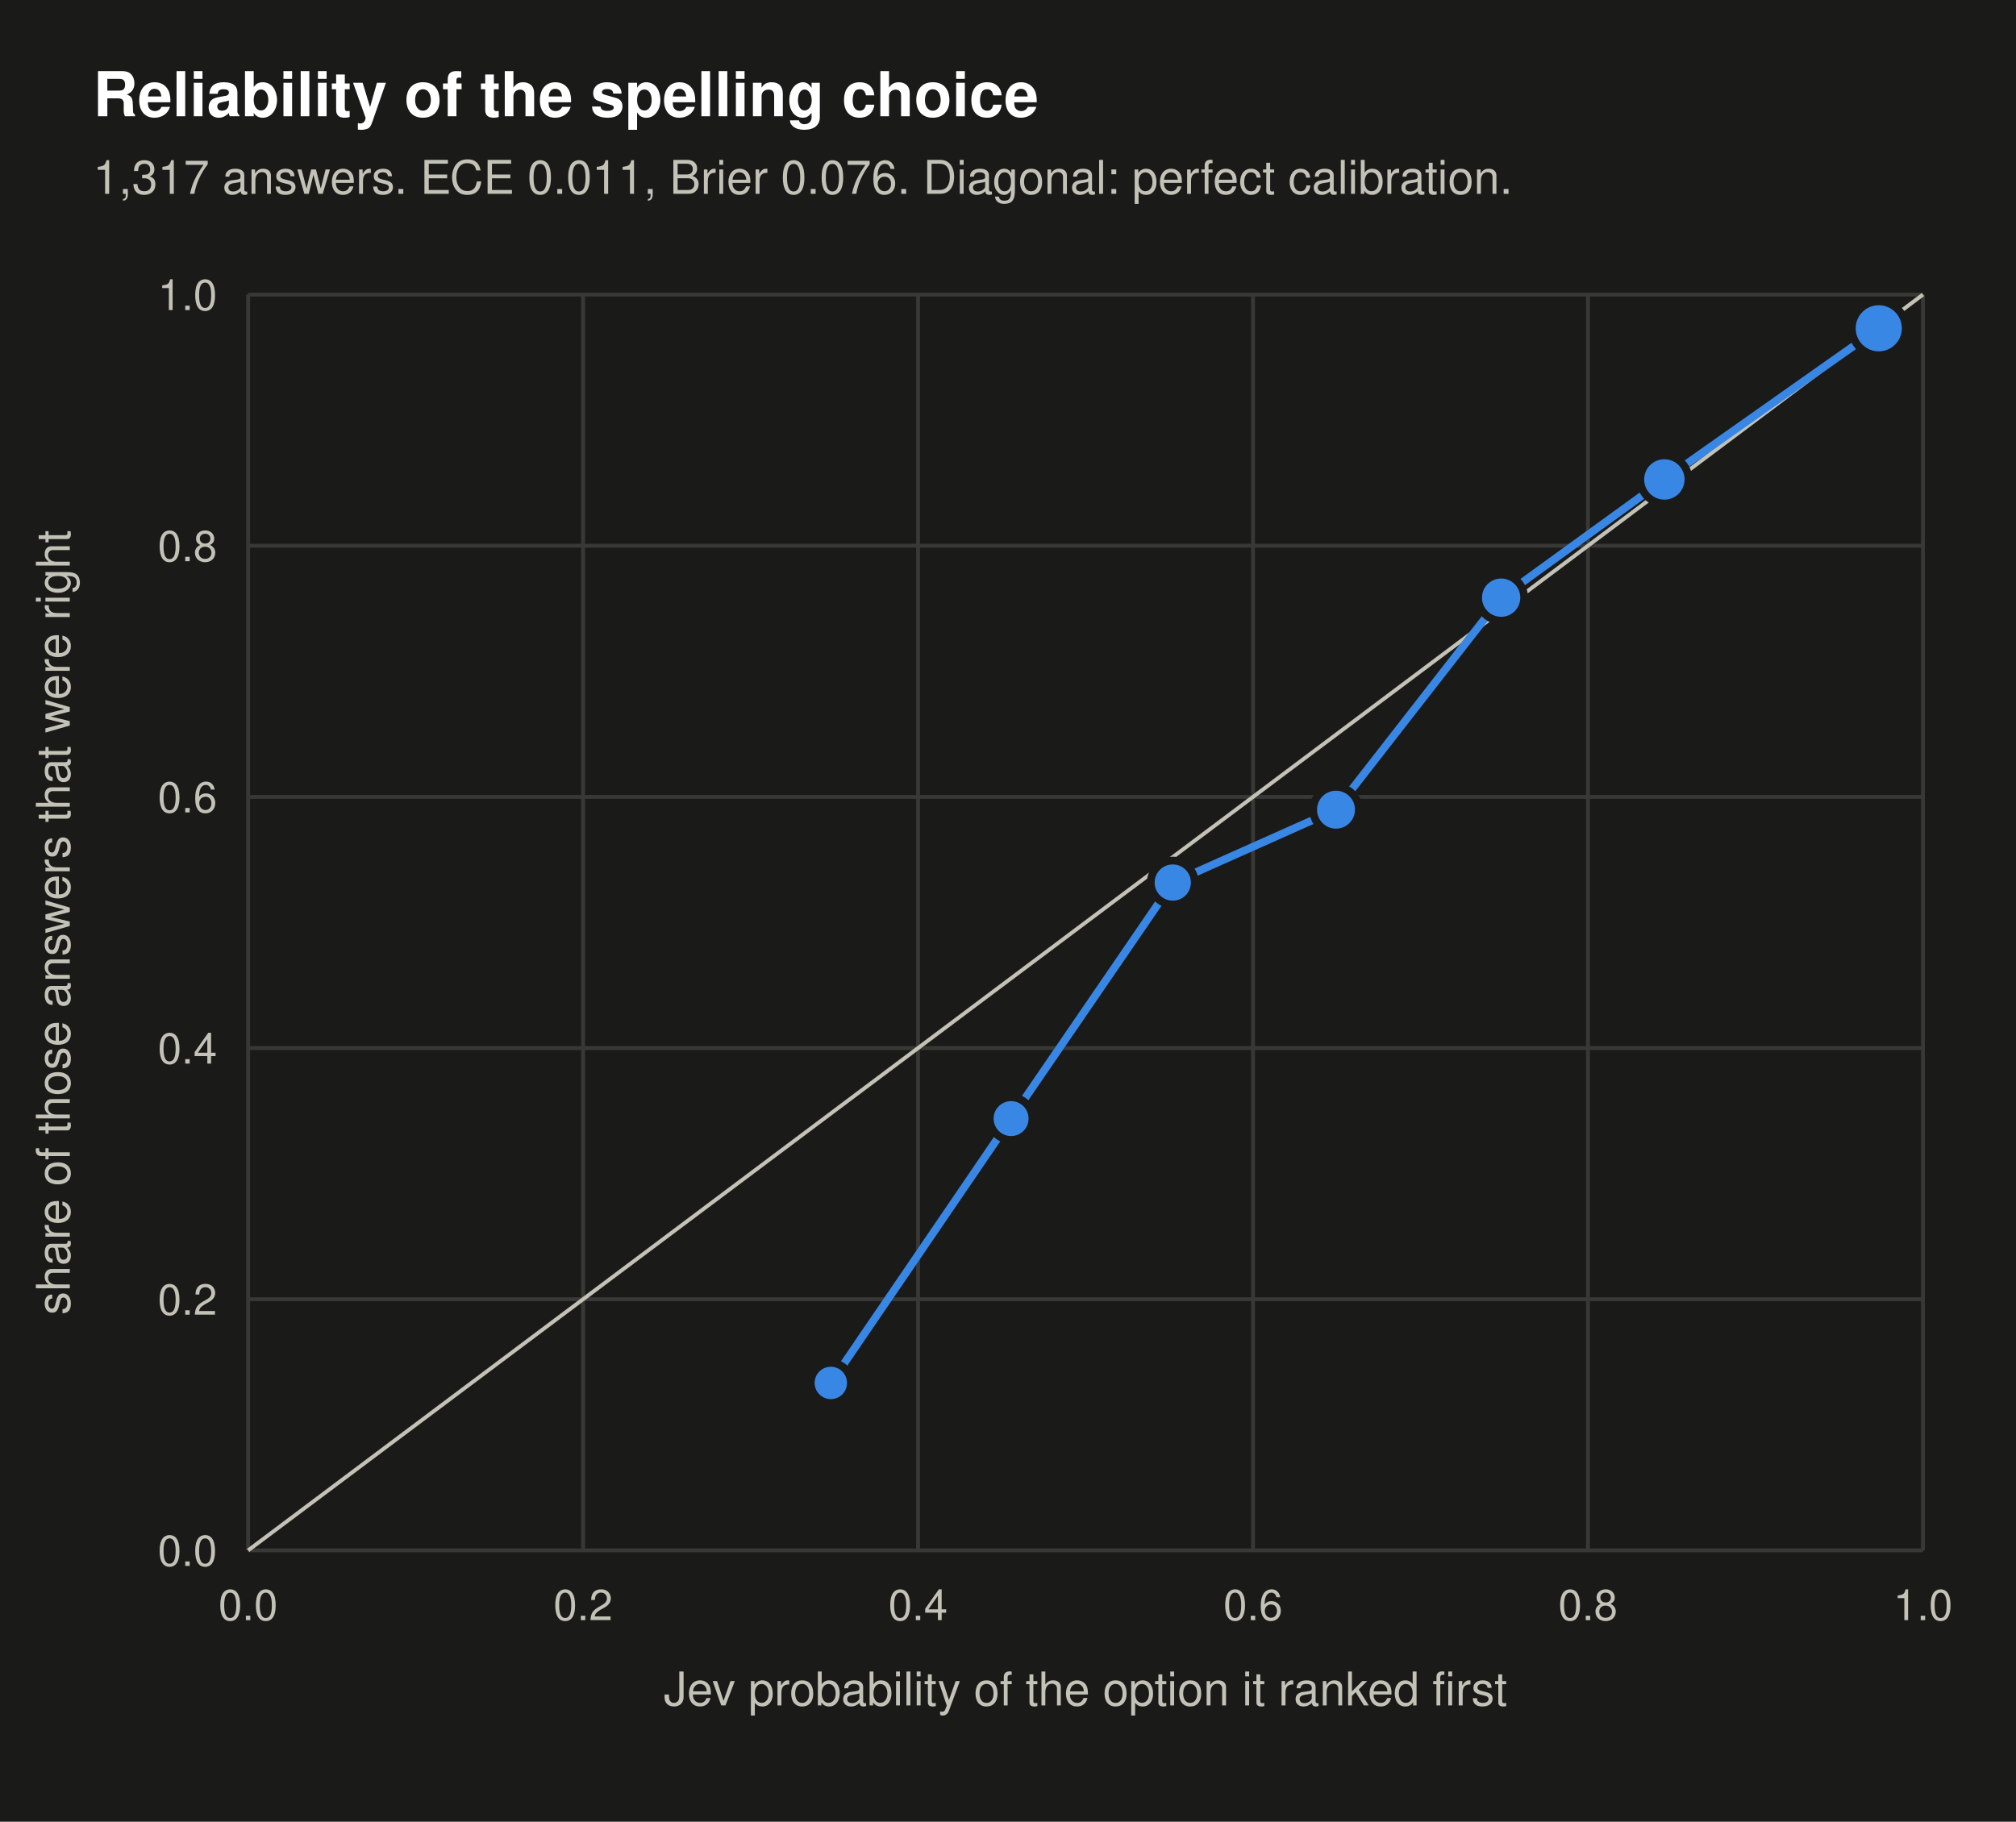
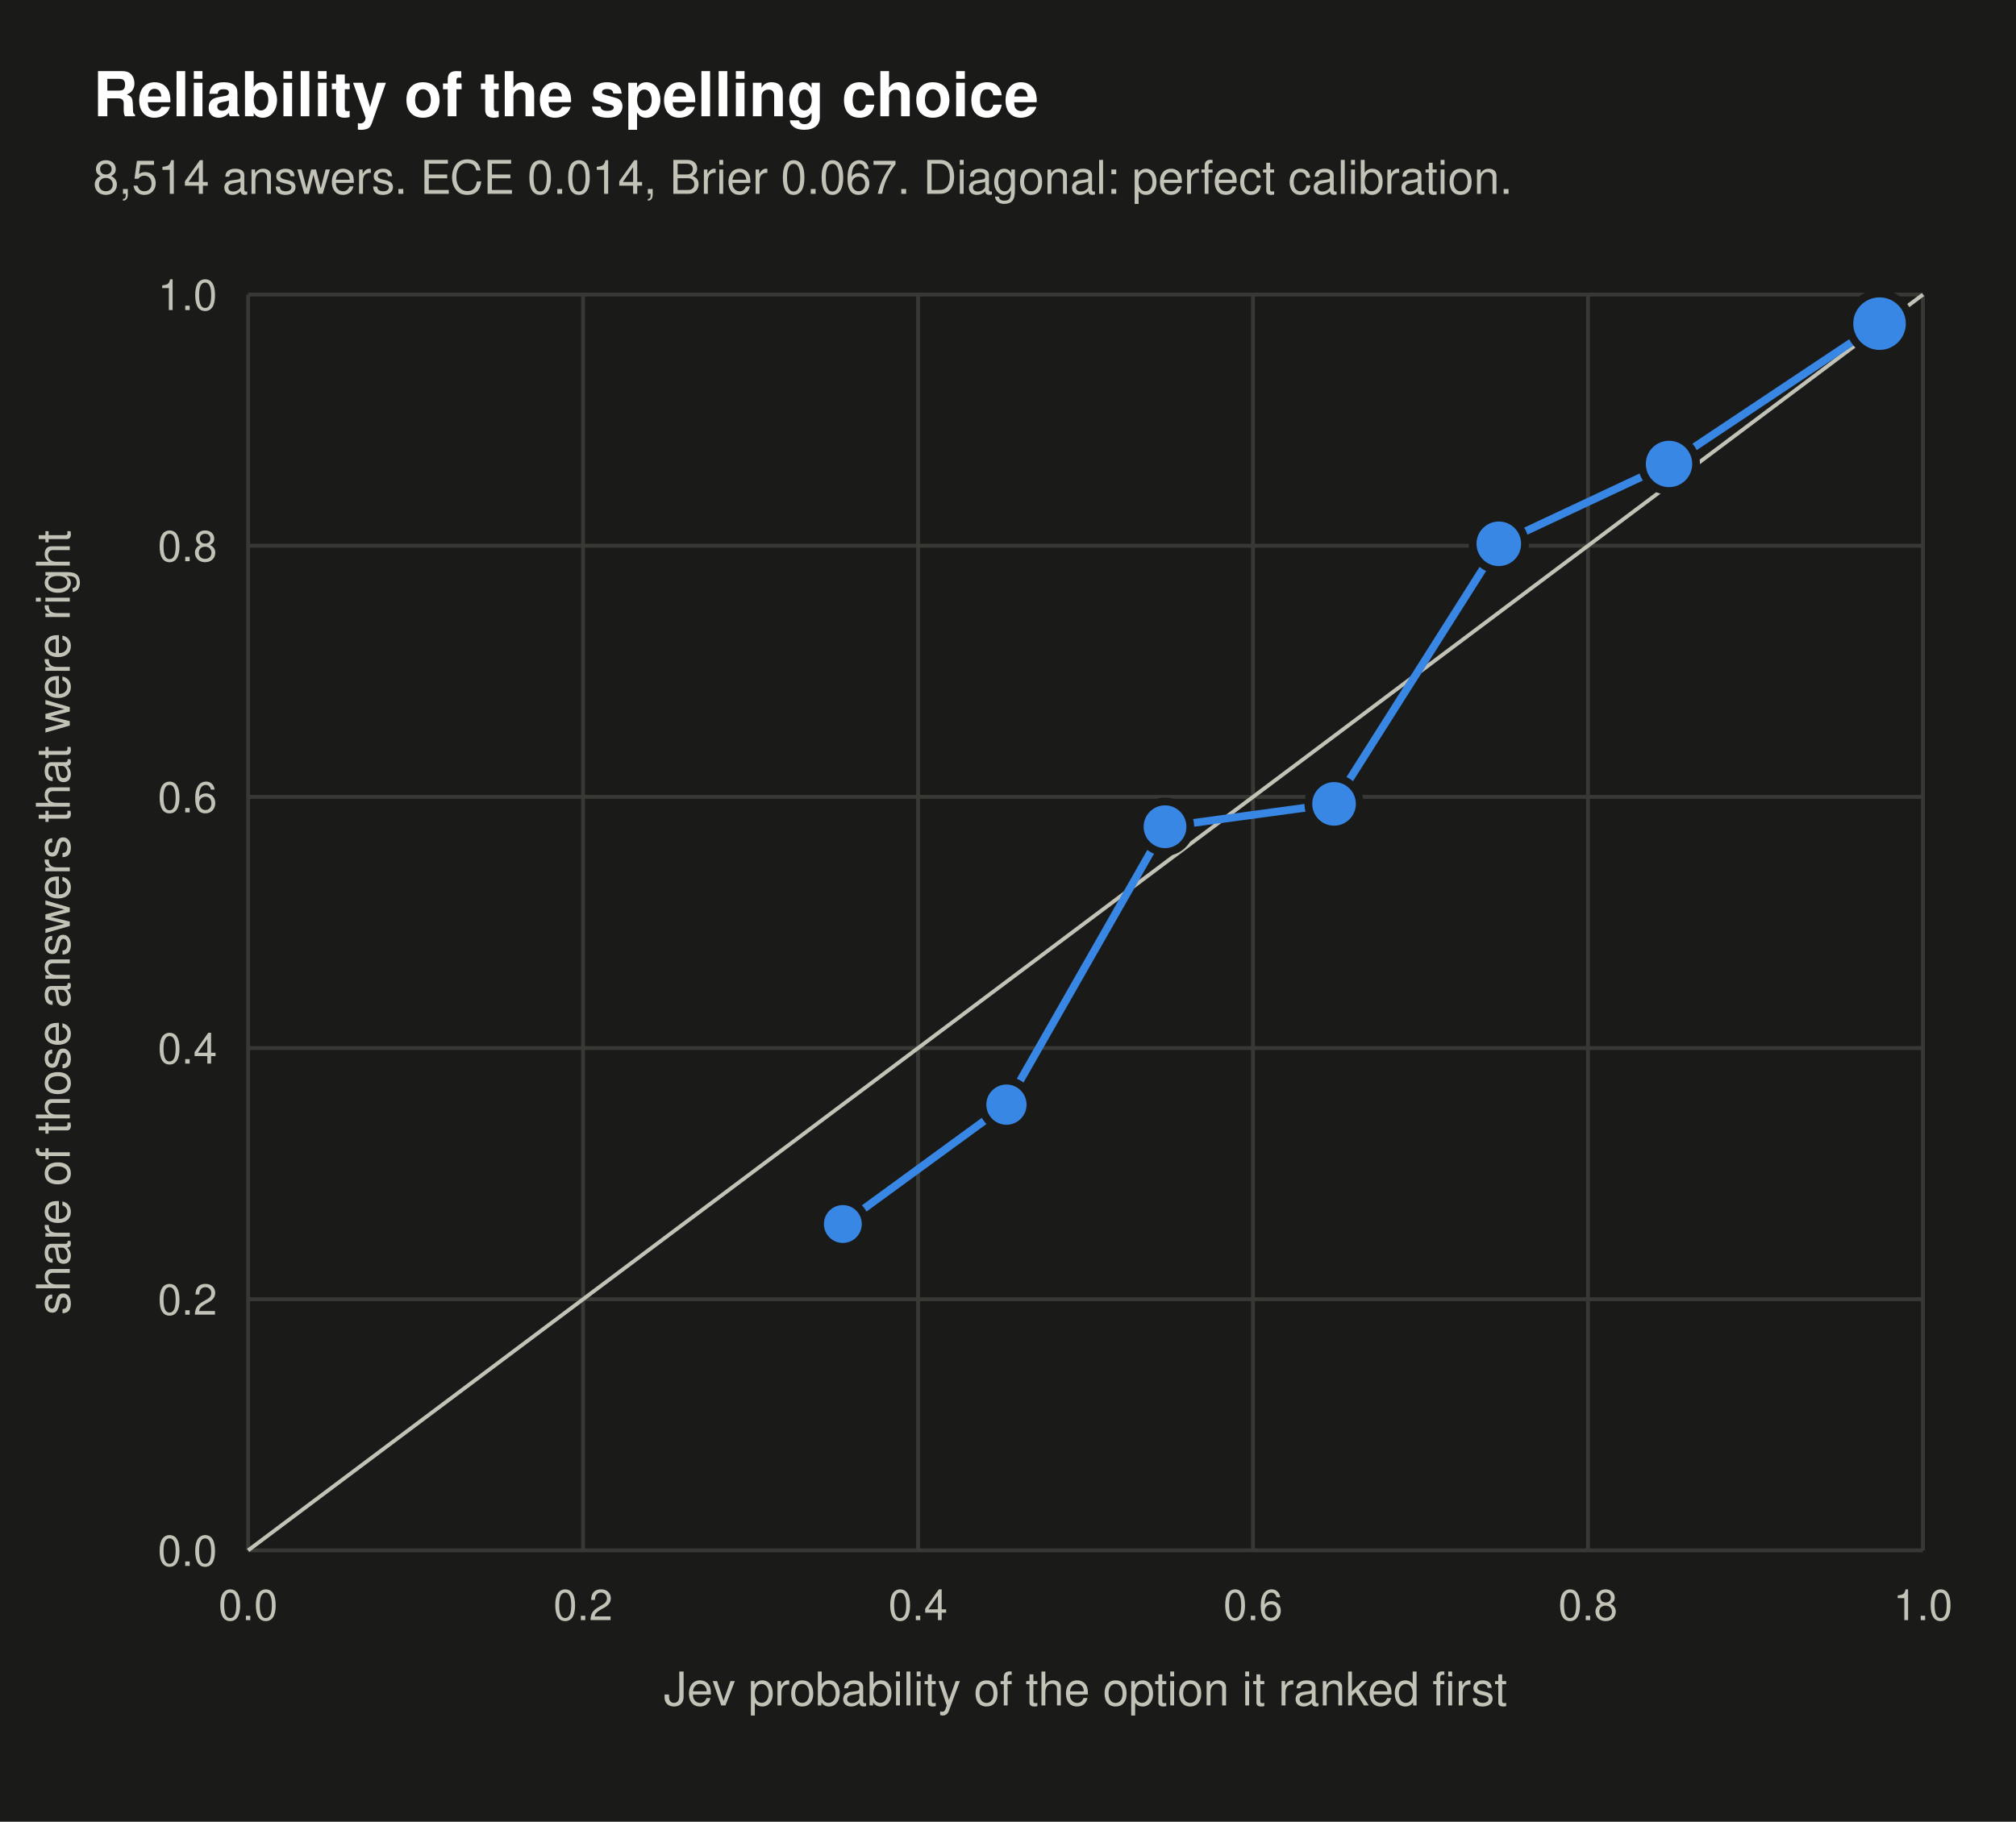
<svg xmlns="http://www.w3.org/2000/svg" width="520" height="470" viewBox="0 0 520 470" role="img" font-family="-apple-system, 'Segoe UI', Helvetica, Arial, sans-serif">
  <rect width="520" height="470" fill="#1a1a19" />
  <text x="24.0" y="30.0" font-size="16" fill="#ffffff" font-weight="600">Reliability of the spelling choice</text>
-   <text x="24.0" y="50.0" font-size="12" fill="#c3c2b7">1,317 answers. ECE 0.011, Brier 0.076. Diagonal: perfect calibration.</text>
+   <text x="24.0" y="50.0" font-size="12" fill="#c3c2b7">8,514 answers. ECE 0.014, Brier 0.067. Diagonal: perfect calibration.</text>
  <line x1="64.0" y1="400.0" x2="496.0" y2="400.0" stroke="#383835" stroke-width="1" />
  <line x1="64.0" y1="76.0" x2="64.0" y2="400.0" stroke="#383835" stroke-width="1" />
  <text x="56.0" y="404.0" font-size="11" fill="#c3c2b7" text-anchor="end">0.0</text>
  <text x="64.0" y="418.0" font-size="11" fill="#c3c2b7" text-anchor="middle">0.0</text>
  <line x1="64.0" y1="335.2" x2="496.0" y2="335.2" stroke="#383835" stroke-width="1" />
  <line x1="150.4" y1="76.0" x2="150.4" y2="400.0" stroke="#383835" stroke-width="1" />
  <text x="56.0" y="339.2" font-size="11" fill="#c3c2b7" text-anchor="end">0.2</text>
  <text x="150.4" y="418.0" font-size="11" fill="#c3c2b7" text-anchor="middle">0.2</text>
  <line x1="64.0" y1="270.4" x2="496.0" y2="270.4" stroke="#383835" stroke-width="1" />
  <line x1="236.8" y1="76.0" x2="236.8" y2="400.0" stroke="#383835" stroke-width="1" />
  <text x="56.0" y="274.4" font-size="11" fill="#c3c2b7" text-anchor="end">0.4</text>
  <text x="236.8" y="418.0" font-size="11" fill="#c3c2b7" text-anchor="middle">0.4</text>
  <line x1="64.0" y1="205.6" x2="496.0" y2="205.6" stroke="#383835" stroke-width="1" />
  <line x1="323.2" y1="76.0" x2="323.2" y2="400.0" stroke="#383835" stroke-width="1" />
  <text x="56.0" y="209.6" font-size="11" fill="#c3c2b7" text-anchor="end">0.6</text>
  <text x="323.2" y="418.0" font-size="11" fill="#c3c2b7" text-anchor="middle">0.6</text>
  <line x1="64.0" y1="140.8" x2="496.0" y2="140.8" stroke="#383835" stroke-width="1" />
  <line x1="409.6" y1="76.0" x2="409.6" y2="400.0" stroke="#383835" stroke-width="1" />
  <text x="56.0" y="144.8" font-size="11" fill="#c3c2b7" text-anchor="end">0.8</text>
  <text x="409.6" y="418.0" font-size="11" fill="#c3c2b7" text-anchor="middle">0.8</text>
  <line x1="64.0" y1="76.0" x2="496.0" y2="76.0" stroke="#383835" stroke-width="1" />
  <line x1="496.0" y1="76.0" x2="496.0" y2="400.0" stroke="#383835" stroke-width="1" />
  <text x="56.0" y="80.0" font-size="11" fill="#c3c2b7" text-anchor="end">1.0</text>
  <text x="496.0" y="418.0" font-size="11" fill="#c3c2b7" text-anchor="middle">1.0</text>
  <line x1="64.0" y1="400.0" x2="496.0" y2="76.0" stroke="#c3c2b7" stroke-width="1" />
  <text x="280.0" y="440.0" font-size="12" fill="#c3c2b7" text-anchor="middle">Jev probability of the option it ranked first</text>
  <text transform="translate(18 238) rotate(-90)" font-size="12" fill="#c3c2b7" text-anchor="middle">share of those answers that were right</text>
-   <path d="M214.3,356.8L260.8,288.6L302.5,227.7L344.6,208.9L387.2,154.2L429.3,123.7L484.6,84.7" fill="none" stroke="#3987e5" stroke-width="2" stroke-linejoin="round" stroke-linecap="round" />
-   <circle cx="214.3" cy="356.8" r="5.176" fill="#3987e5" stroke="#1a1a19" stroke-width="2" />
-   <circle cx="260.8" cy="288.6" r="5.505" fill="#3987e5" stroke="#1a1a19" stroke-width="2" />
-   <circle cx="302.5" cy="227.7" r="5.672" fill="#3987e5" stroke="#1a1a19" stroke-width="2" />
-   <circle cx="344.6" cy="208.9" r="5.892" fill="#3987e5" stroke="#1a1a19" stroke-width="2" />
-   <circle cx="387.2" cy="154.2" r="5.94" fill="#3987e5" stroke="#1a1a19" stroke-width="2" />
-   <circle cx="429.3" cy="123.7" r="6.212" fill="#3987e5" stroke="#1a1a19" stroke-width="2" />
-   <circle cx="484.6" cy="84.7" r="6.952" fill="#3987e5" stroke="#1a1a19" stroke-width="2" />
+   <path d="M217.4,315.8L259.6,285.0L300.5,213.3L344.1,207.4L386.6,140.3L430.5,119.7L484.8,83.5" fill="none" stroke="#3987e5" stroke-width="2" stroke-linejoin="round" stroke-linecap="round" />
+   <circle cx="217.4" cy="315.8" r="5.886" fill="#3987e5" stroke="#1a1a19" stroke-width="2" />
+   <circle cx="259.6" cy="285.0" r="6.19" fill="#3987e5" stroke="#1a1a19" stroke-width="2" />
+   <circle cx="300.5" cy="213.3" r="6.516" fill="#3987e5" stroke="#1a1a19" stroke-width="2" />
+   <circle cx="344.1" cy="207.4" r="6.627" fill="#3987e5" stroke="#1a1a19" stroke-width="2" />
+   <circle cx="386.6" cy="140.3" r="6.751" fill="#3987e5" stroke="#1a1a19" stroke-width="2" />
+   <circle cx="430.5" cy="119.7" r="6.984" fill="#3987e5" stroke="#1a1a19" stroke-width="2" />
+   <circle cx="484.8" cy="83.5" r="7.778" fill="#3987e5" stroke="#1a1a19" stroke-width="2" />
</svg>
